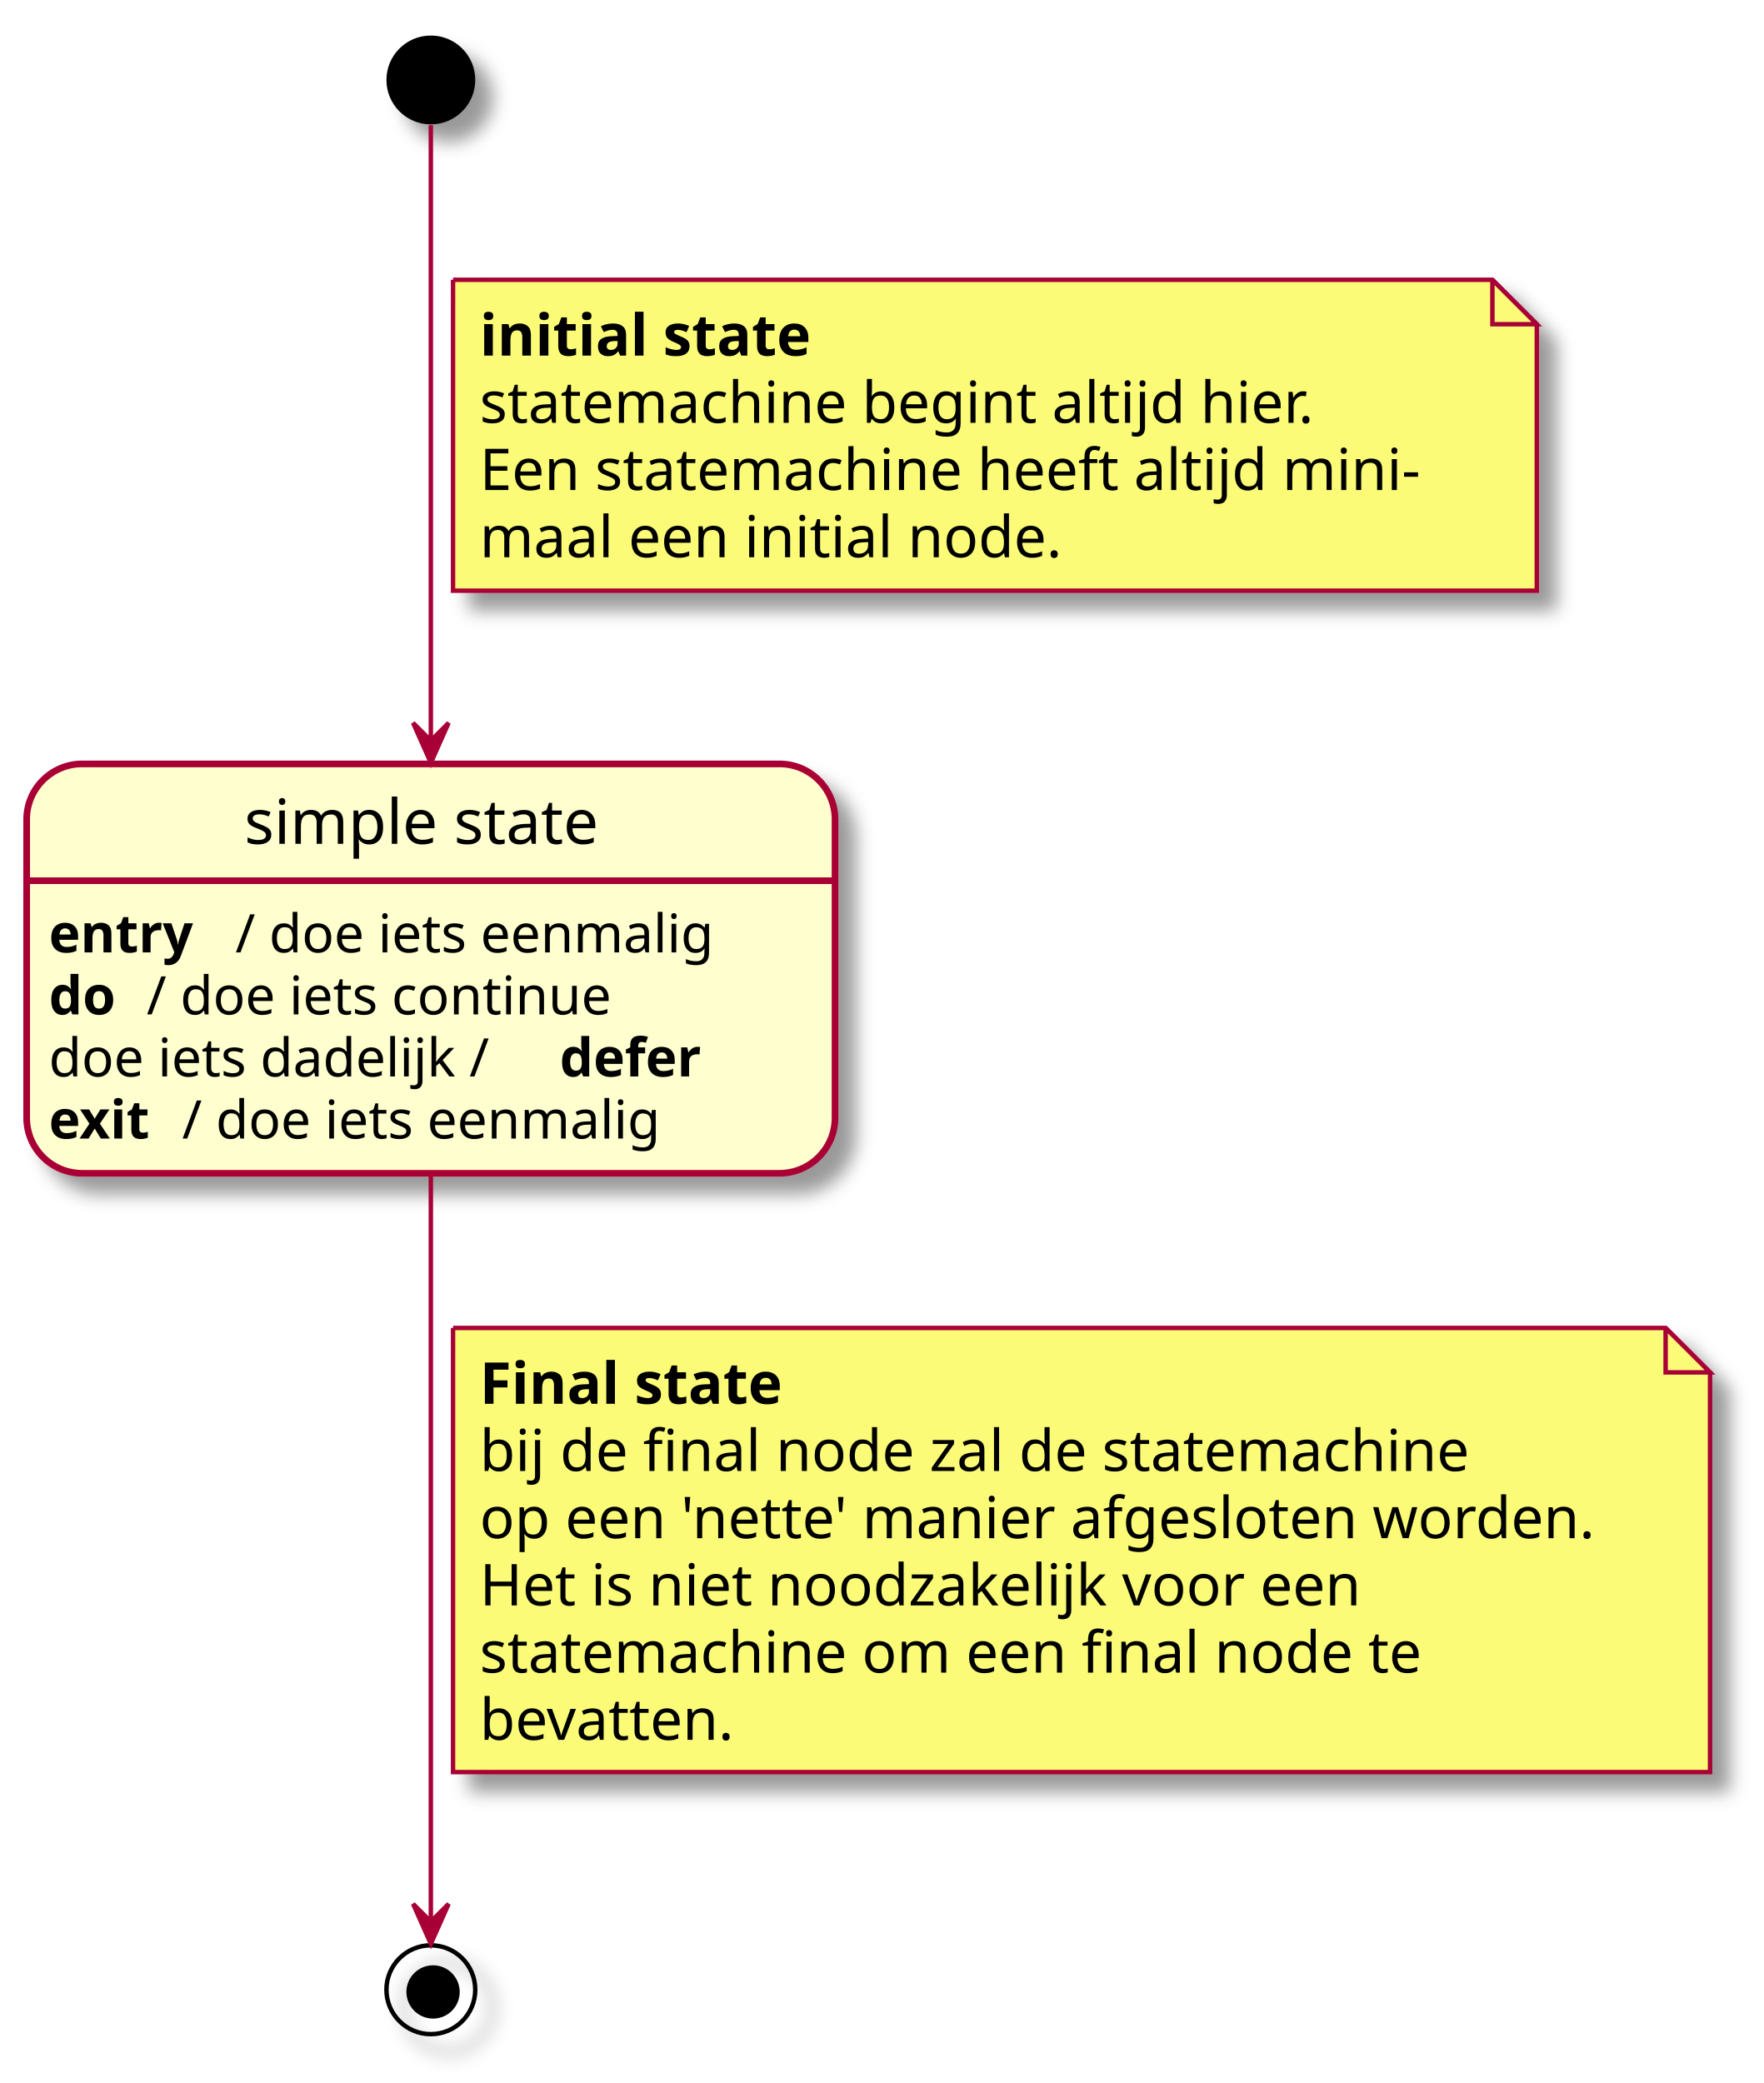
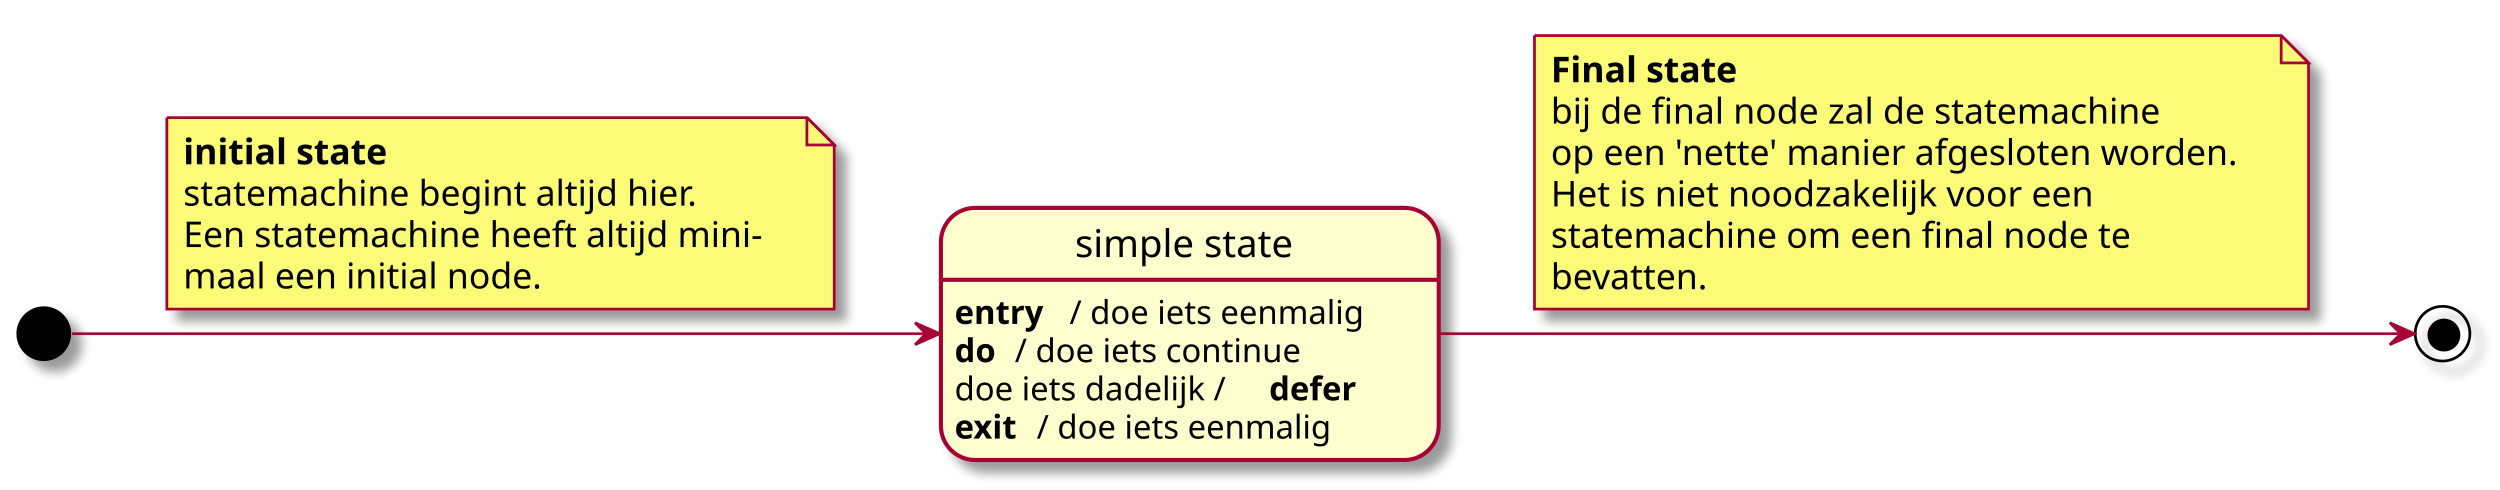
- <svg xmlns="http://www.w3.org/2000/svg" contentScriptType="application/ecmascript" contentStyleType="text/css" height="469px" preserveAspectRatio="none" style="width:397px;height:469px;" version="1.1" viewBox="0 0 397 469" width="397px" zoomAndPan="magnify">
+ <svg xmlns="http://www.w3.org/2000/svg" contentScriptType="application/ecmascript" contentStyleType="text/css" height="179px" preserveAspectRatio="none" style="width:914px;height:179px;" version="1.1" viewBox="0 0 914 179" width="914px" zoomAndPan="magnify">
  <defs>
-     <filter height="300%" id="f3kjeu7r4phfo" width="300%" x="-1" y="-1">
+     <filter height="300%" id="f8cdi6xuaq2da" width="300%" x="-1" y="-1">
      <feGaussianBlur result="blurOut" stdDeviation="2.0" />
      <feColorMatrix in="blurOut" result="blurOut2" type="matrix" values="0 0 0 0 0 0 0 0 0 0 0 0 0 0 0 0 0 0 .4 0" />
      <feOffset dx="4.0" dy="4.0" in="blurOut2" result="blurOut3" />
      <feBlend in="SourceGraphic" in2="blurOut3" mode="normal" />
    </filter>
  </defs>
  <g>
-     <ellipse cx="97" cy="18" fill="#000000" filter="url(#f3kjeu7r4phfo)" rx="10" ry="10" style="stroke: none; stroke-width: 1.0;" />
-     <ellipse cx="97" cy="448" fill="none" filter="url(#f3kjeu7r4phfo)" rx="10" ry="10" style="stroke: #000000; stroke-width: 1.0;" />
-     <ellipse cx="97.5" cy="448.5" fill="#000000" rx="6" ry="6" style="stroke: none; stroke-width: 1.0;" />
-     <rect fill="#FEFECE" filter="url(#f3kjeu7r4phfo)" height="92.172" rx="12.5" ry="12.5" style="stroke: #A80036; stroke-width: 1.5;" width="182" x="6" y="172" />
-     <line style="stroke: #A80036; stroke-width: 1.5;" x1="6" x2="188" y1="198.297" y2="198.297" />
-     <text fill="#000000" font-family="sans-serif" font-size="14" lengthAdjust="spacingAndGlyphs" textLength="84" x="55" y="189.995">simple state</text>
-     <text fill="#000000" font-family="sans-serif" font-size="12" font-weight="bold" lengthAdjust="spacingAndGlyphs" textLength="38" x="11" y="214.435">entry</text>
-     <text fill="#000000" font-family="sans-serif" font-size="12" lengthAdjust="spacingAndGlyphs" textLength="120" x="53" y="214.435">/ doe iets eenmalig</text>
-     <text fill="#000000" font-family="sans-serif" font-size="12" font-weight="bold" lengthAdjust="spacingAndGlyphs" textLength="18" x="11" y="228.404">do</text>
-     <text fill="#000000" font-family="sans-serif" font-size="12" lengthAdjust="spacingAndGlyphs" textLength="118" x="33" y="228.404">/ doe iets continue</text>
-     <text fill="#000000" font-family="sans-serif" font-size="12" lengthAdjust="spacingAndGlyphs" textLength="111" x="11" y="242.373">doe iets dadelijk /</text>
-     <text fill="#000000" font-family="sans-serif" font-size="12" font-weight="bold" lengthAdjust="spacingAndGlyphs" textLength="38" x="126" y="242.373">defer</text>
-     <text fill="#000000" font-family="sans-serif" font-size="12" font-weight="bold" lengthAdjust="spacingAndGlyphs" textLength="26" x="11" y="256.342">exit</text>
-     <text fill="#000000" font-family="sans-serif" font-size="12" lengthAdjust="spacingAndGlyphs" textLength="120" x="41" y="256.342">/ doe iets eenmalig</text>
-     <path d="M97,28.193 C97,53.308 97,119.545 97,166.686 " fill="none" id="*start-&gt;s1" style="stroke: #A80036; stroke-width: 1.0;" />
-     <polygon fill="#A80036" points="97,171.761,101,162.761,97,166.761,93,162.761,97,171.761" style="stroke: #A80036; stroke-width: 1.0;" />
-     <path d="M102,63 L102,133 L346,133 L346,73 L336,63 L102,63 " fill="#FBFB77" filter="url(#f3kjeu7r4phfo)" style="stroke: #A80036; stroke-width: 1.0;" />
-     <path d="M336,63 L336,73 L346,73 L336,63 " fill="#FBFB77" style="stroke: #A80036; stroke-width: 1.0;" />
-     <text fill="#000000" font-family="sans-serif" font-size="13" font-weight="bold" lengthAdjust="spacingAndGlyphs" textLength="83" x="108" y="80.067">initial state</text>
-     <text fill="#000000" font-family="sans-serif" font-size="13" lengthAdjust="spacingAndGlyphs" textLength="198" x="108" y="95.2">statemachine begint altijd hier.</text>
-     <text fill="#000000" font-family="sans-serif" font-size="13" lengthAdjust="spacingAndGlyphs" textLength="223" x="108" y="110.332">Een statemachine heeft altijd mini-</text>
-     <text fill="#000000" font-family="sans-serif" font-size="13" lengthAdjust="spacingAndGlyphs" textLength="137" x="108" y="125.465">maal een initial node.</text>
-     <path d="M97,264.267 C97,316.565 97,398.817 97,432.667 " fill="none" id="s1-&gt;*end" style="stroke: #A80036; stroke-width: 1.0;" />
-     <polygon fill="#A80036" points="97,437.672,101,428.672,97,432.672,93,428.672,97,437.672" style="stroke: #A80036; stroke-width: 1.0;" />
-     <path d="M102,299 L102,399 L385,399 L385,309 L375,299 L102,299 " fill="#FBFB77" filter="url(#f3kjeu7r4phfo)" style="stroke: #A80036; stroke-width: 1.0;" />
-     <path d="M375,299 L375,309 L385,309 L375,299 " fill="#FBFB77" style="stroke: #A80036; stroke-width: 1.0;" />
-     <text fill="#000000" font-family="sans-serif" font-size="13" font-weight="bold" lengthAdjust="spacingAndGlyphs" textLength="78" x="108" y="316.067">Final state</text>
-     <text fill="#000000" font-family="sans-serif" font-size="13" lengthAdjust="spacingAndGlyphs" textLength="234" x="108" y="331.2">bij de final node zal de statemachine</text>
-     <text fill="#000000" font-family="sans-serif" font-size="13" lengthAdjust="spacingAndGlyphs" textLength="262" x="108" y="346.332">op een 'nette' manier afgesloten worden.</text>
-     <text fill="#000000" font-family="sans-serif" font-size="13" lengthAdjust="spacingAndGlyphs" textLength="207" x="108" y="361.465">Het is niet noodzakelijk voor een</text>
-     <text fill="#000000" font-family="sans-serif" font-size="13" lengthAdjust="spacingAndGlyphs" textLength="224" x="108" y="376.598">statemachine om een final node te</text>
-     <text fill="#000000" font-family="sans-serif" font-size="13" lengthAdjust="spacingAndGlyphs" textLength="61" x="108" y="391.731">bevatten.</text>
+     <ellipse cx="16" cy="122" fill="#000000" filter="url(#f8cdi6xuaq2da)" rx="10" ry="10" style="stroke: none; stroke-width: 1.0;" />
+     <ellipse cx="893" cy="122" fill="none" filter="url(#f8cdi6xuaq2da)" rx="10" ry="10" style="stroke: #000000; stroke-width: 1.0;" />
+     <ellipse cx="893.5" cy="122.5" fill="#000000" rx="6" ry="6" style="stroke: none; stroke-width: 1.0;" />
+     <rect fill="#FEFECE" filter="url(#f8cdi6xuaq2da)" height="92.172" rx="12.5" ry="12.5" style="stroke: #A80036; stroke-width: 1.5;" width="182" x="344" y="76" />
+     <line style="stroke: #A80036; stroke-width: 1.5;" x1="344" x2="526" y1="102.297" y2="102.297" />
+     <text fill="#000000" font-family="sans-serif" font-size="14" lengthAdjust="spacingAndGlyphs" textLength="84" x="393" y="93.995">simple state</text>
+     <text fill="#000000" font-family="sans-serif" font-size="12" font-weight="bold" lengthAdjust="spacingAndGlyphs" textLength="38" x="349" y="118.436">entry</text>
+     <text fill="#000000" font-family="sans-serif" font-size="12" lengthAdjust="spacingAndGlyphs" textLength="120" x="391" y="118.436">/ doe iets eenmalig</text>
+     <text fill="#000000" font-family="sans-serif" font-size="12" font-weight="bold" lengthAdjust="spacingAndGlyphs" textLength="18" x="349" y="132.404">do</text>
+     <text fill="#000000" font-family="sans-serif" font-size="12" lengthAdjust="spacingAndGlyphs" textLength="118" x="371" y="132.404">/ doe iets continue</text>
+     <text fill="#000000" font-family="sans-serif" font-size="12" lengthAdjust="spacingAndGlyphs" textLength="111" x="349" y="146.373">doe iets dadelijk /</text>
+     <text fill="#000000" font-family="sans-serif" font-size="12" font-weight="bold" lengthAdjust="spacingAndGlyphs" textLength="38" x="464" y="146.373">defer</text>
+     <text fill="#000000" font-family="sans-serif" font-size="12" font-weight="bold" lengthAdjust="spacingAndGlyphs" textLength="26" x="349" y="160.342">exit</text>
+     <text fill="#000000" font-family="sans-serif" font-size="12" lengthAdjust="spacingAndGlyphs" textLength="120" x="379" y="160.342">/ doe iets eenmalig</text>
+     <path d="M26.357,122 C68.721,122 231.615,122 338.503,122 " fill="none" id="*start-&gt;s1" style="stroke: #A80036; stroke-width: 1.0;" />
+     <polygon fill="#A80036" points="343.55,122,334.55,118,338.55,122,334.55,126,343.55,122" style="stroke: #A80036; stroke-width: 1.0;" />
+     <path d="M61,43 L61,113 L305,113 L305,53 L295,43 L61,43 " fill="#FBFB77" filter="url(#f8cdi6xuaq2da)" style="stroke: #A80036; stroke-width: 1.0;" />
+     <path d="M295,43 L295,53 L305,53 L295,43 " fill="#FBFB77" style="stroke: #A80036; stroke-width: 1.0;" />
+     <text fill="#000000" font-family="sans-serif" font-size="13" font-weight="bold" lengthAdjust="spacingAndGlyphs" textLength="83" x="67" y="60.067">initial state</text>
+     <text fill="#000000" font-family="sans-serif" font-size="13" lengthAdjust="spacingAndGlyphs" textLength="198" x="67" y="75.2">statemachine begint altijd hier.</text>
+     <text fill="#000000" font-family="sans-serif" font-size="13" lengthAdjust="spacingAndGlyphs" textLength="223" x="67" y="90.332">Een statemachine heeft altijd mini-</text>
+     <text fill="#000000" font-family="sans-serif" font-size="13" lengthAdjust="spacingAndGlyphs" textLength="137" x="67" y="105.465">maal een initial node.</text>
+     <path d="M526.034,122 C639.024,122 823.457,122 877.601,122 " fill="none" id="s1-&gt;*end" style="stroke: #A80036; stroke-width: 1.0;" />
+     <polygon fill="#A80036" points="882.71,122,873.71,118,877.71,122,873.71,126,882.71,122" style="stroke: #A80036; stroke-width: 1.0;" />
+     <path d="M561,13 L561,113 L844,113 L844,23 L834,13 L561,13 " fill="#FBFB77" filter="url(#f8cdi6xuaq2da)" style="stroke: #A80036; stroke-width: 1.0;" />
+     <path d="M834,13 L834,23 L844,23 L834,13 " fill="#FBFB77" style="stroke: #A80036; stroke-width: 1.0;" />
+     <text fill="#000000" font-family="sans-serif" font-size="13" font-weight="bold" lengthAdjust="spacingAndGlyphs" textLength="78" x="567" y="30.067">Final state</text>
+     <text fill="#000000" font-family="sans-serif" font-size="13" lengthAdjust="spacingAndGlyphs" textLength="234" x="567" y="45.2">bij de final node zal de statemachine</text>
+     <text fill="#000000" font-family="sans-serif" font-size="13" lengthAdjust="spacingAndGlyphs" textLength="262" x="567" y="60.333">op een 'nette' manier afgesloten worden.</text>
+     <text fill="#000000" font-family="sans-serif" font-size="13" lengthAdjust="spacingAndGlyphs" textLength="207" x="567" y="75.465">Het is niet noodzakelijk voor een</text>
+     <text fill="#000000" font-family="sans-serif" font-size="13" lengthAdjust="spacingAndGlyphs" textLength="224" x="567" y="90.598">statemachine om een final node te</text>
+     <text fill="#000000" font-family="sans-serif" font-size="13" lengthAdjust="spacingAndGlyphs" textLength="61" x="567" y="105.731">bevatten.</text>
  </g>
</svg>
